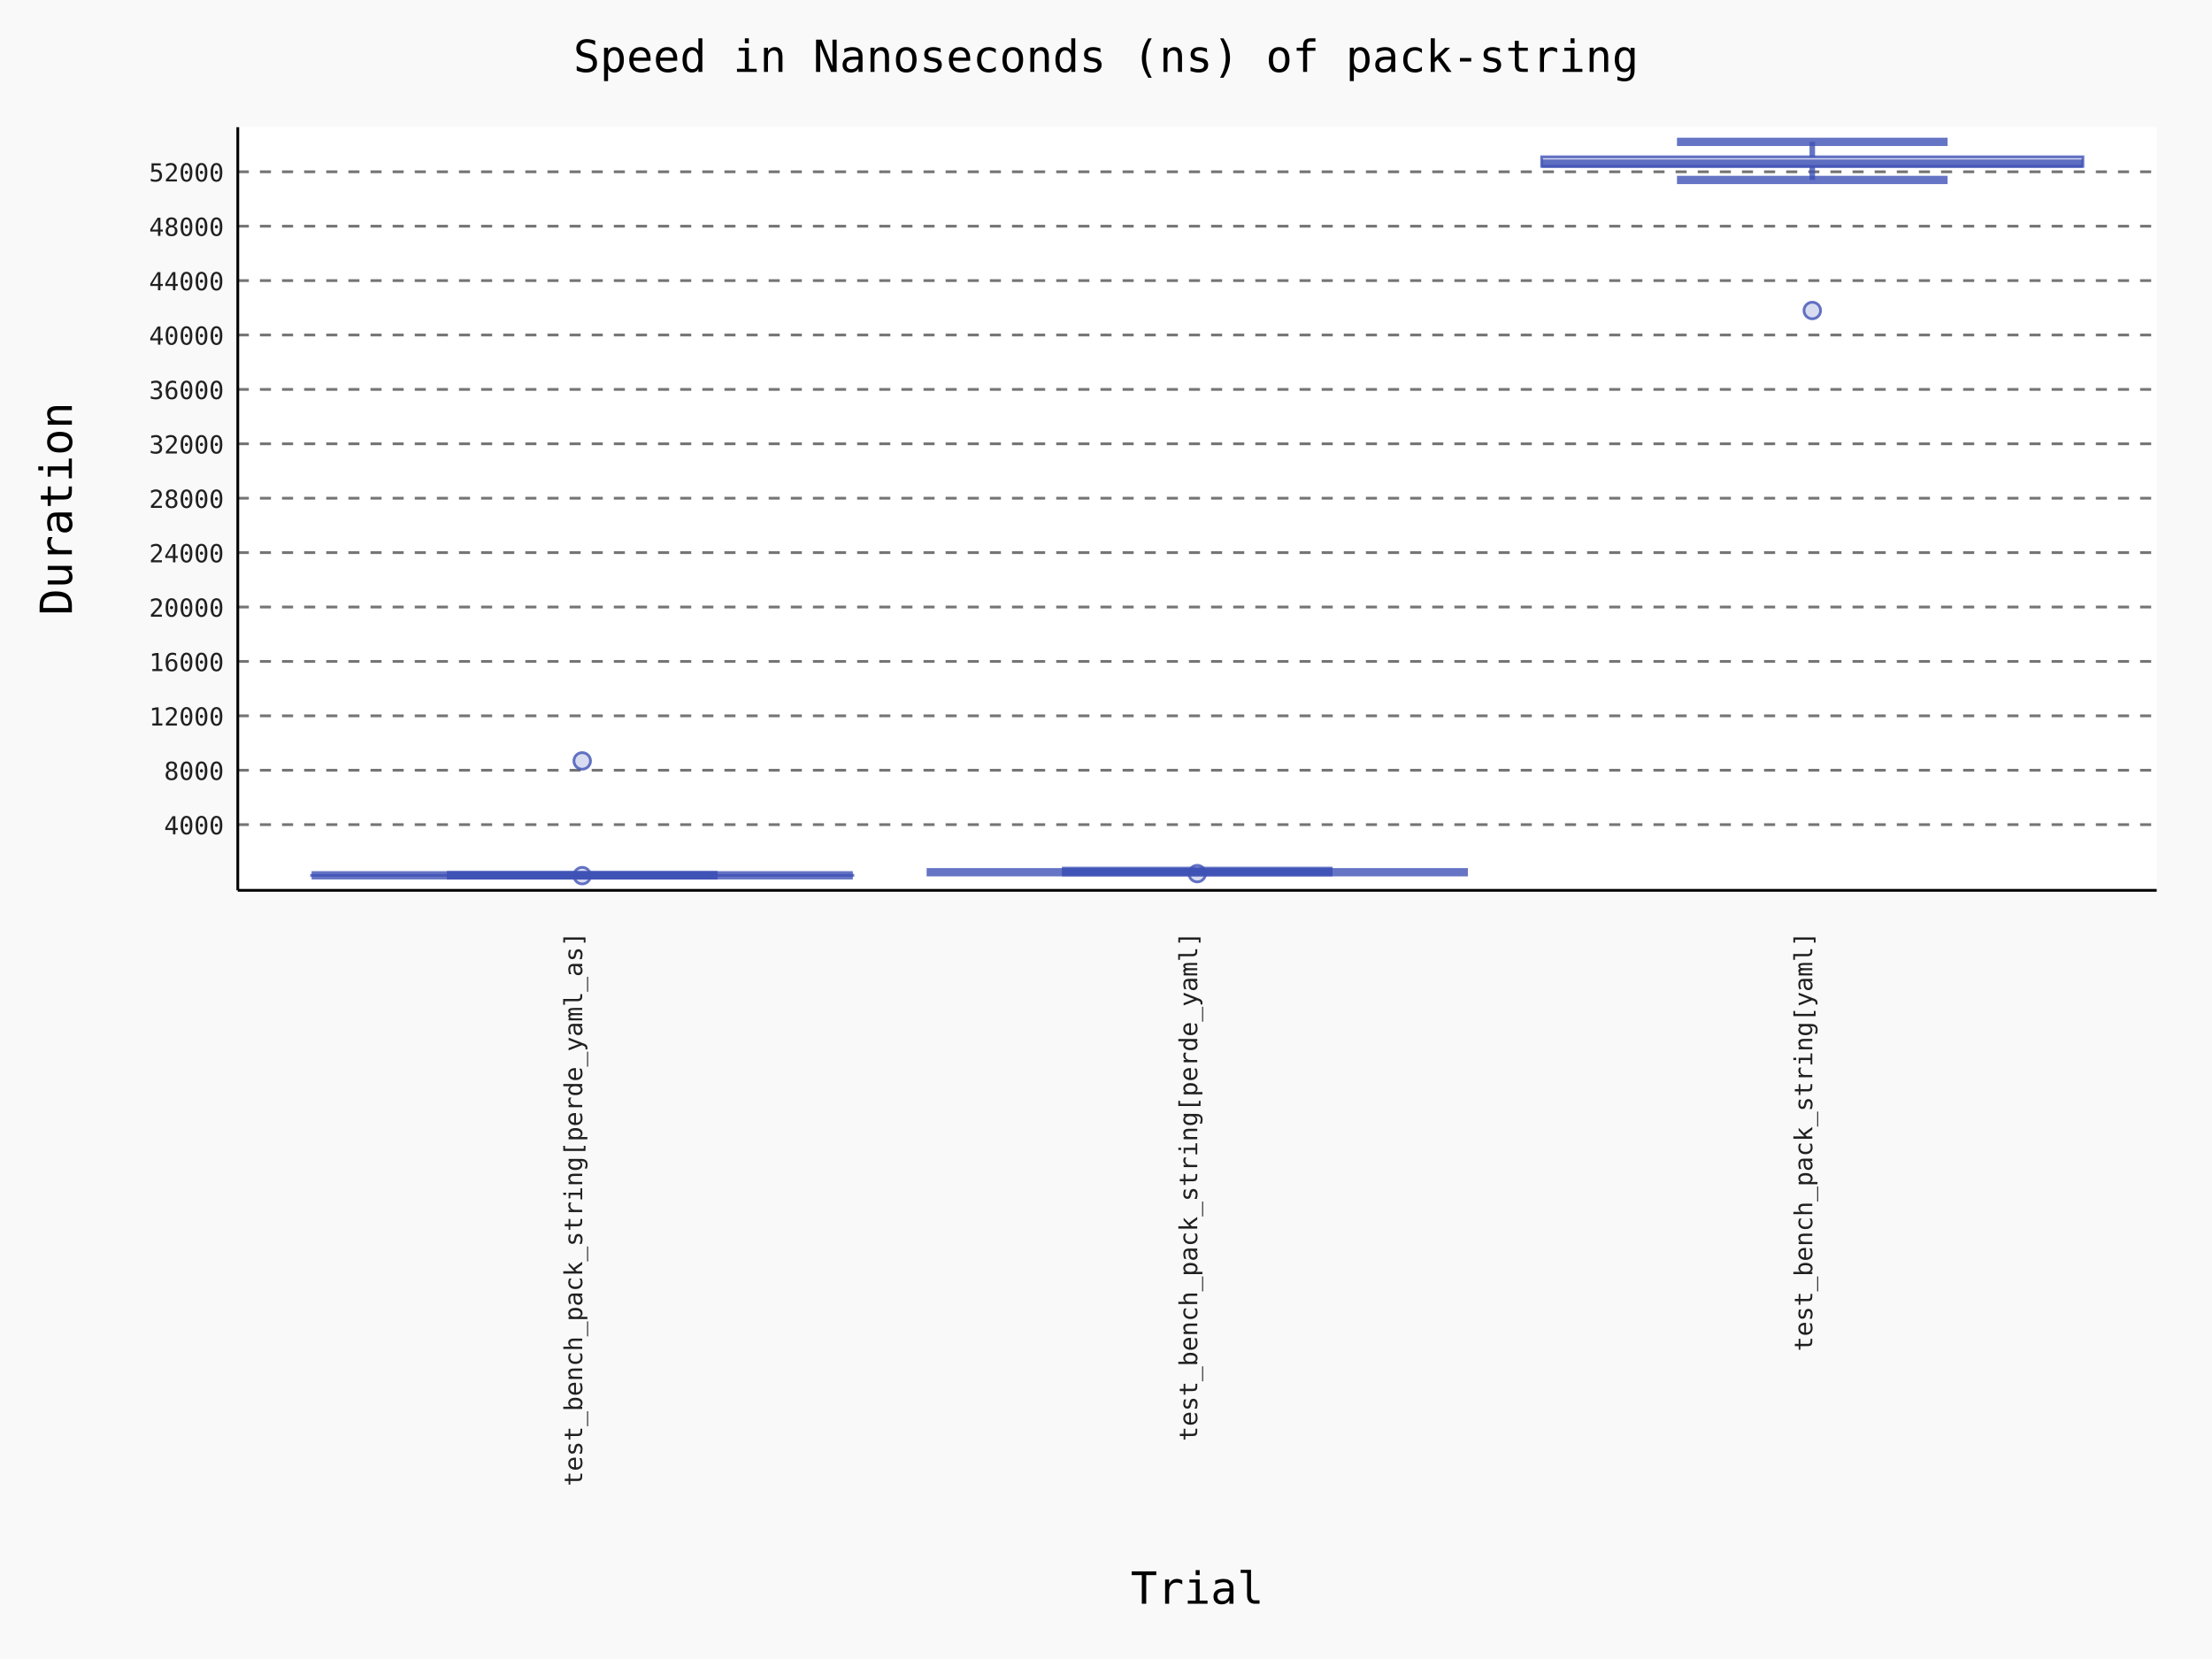
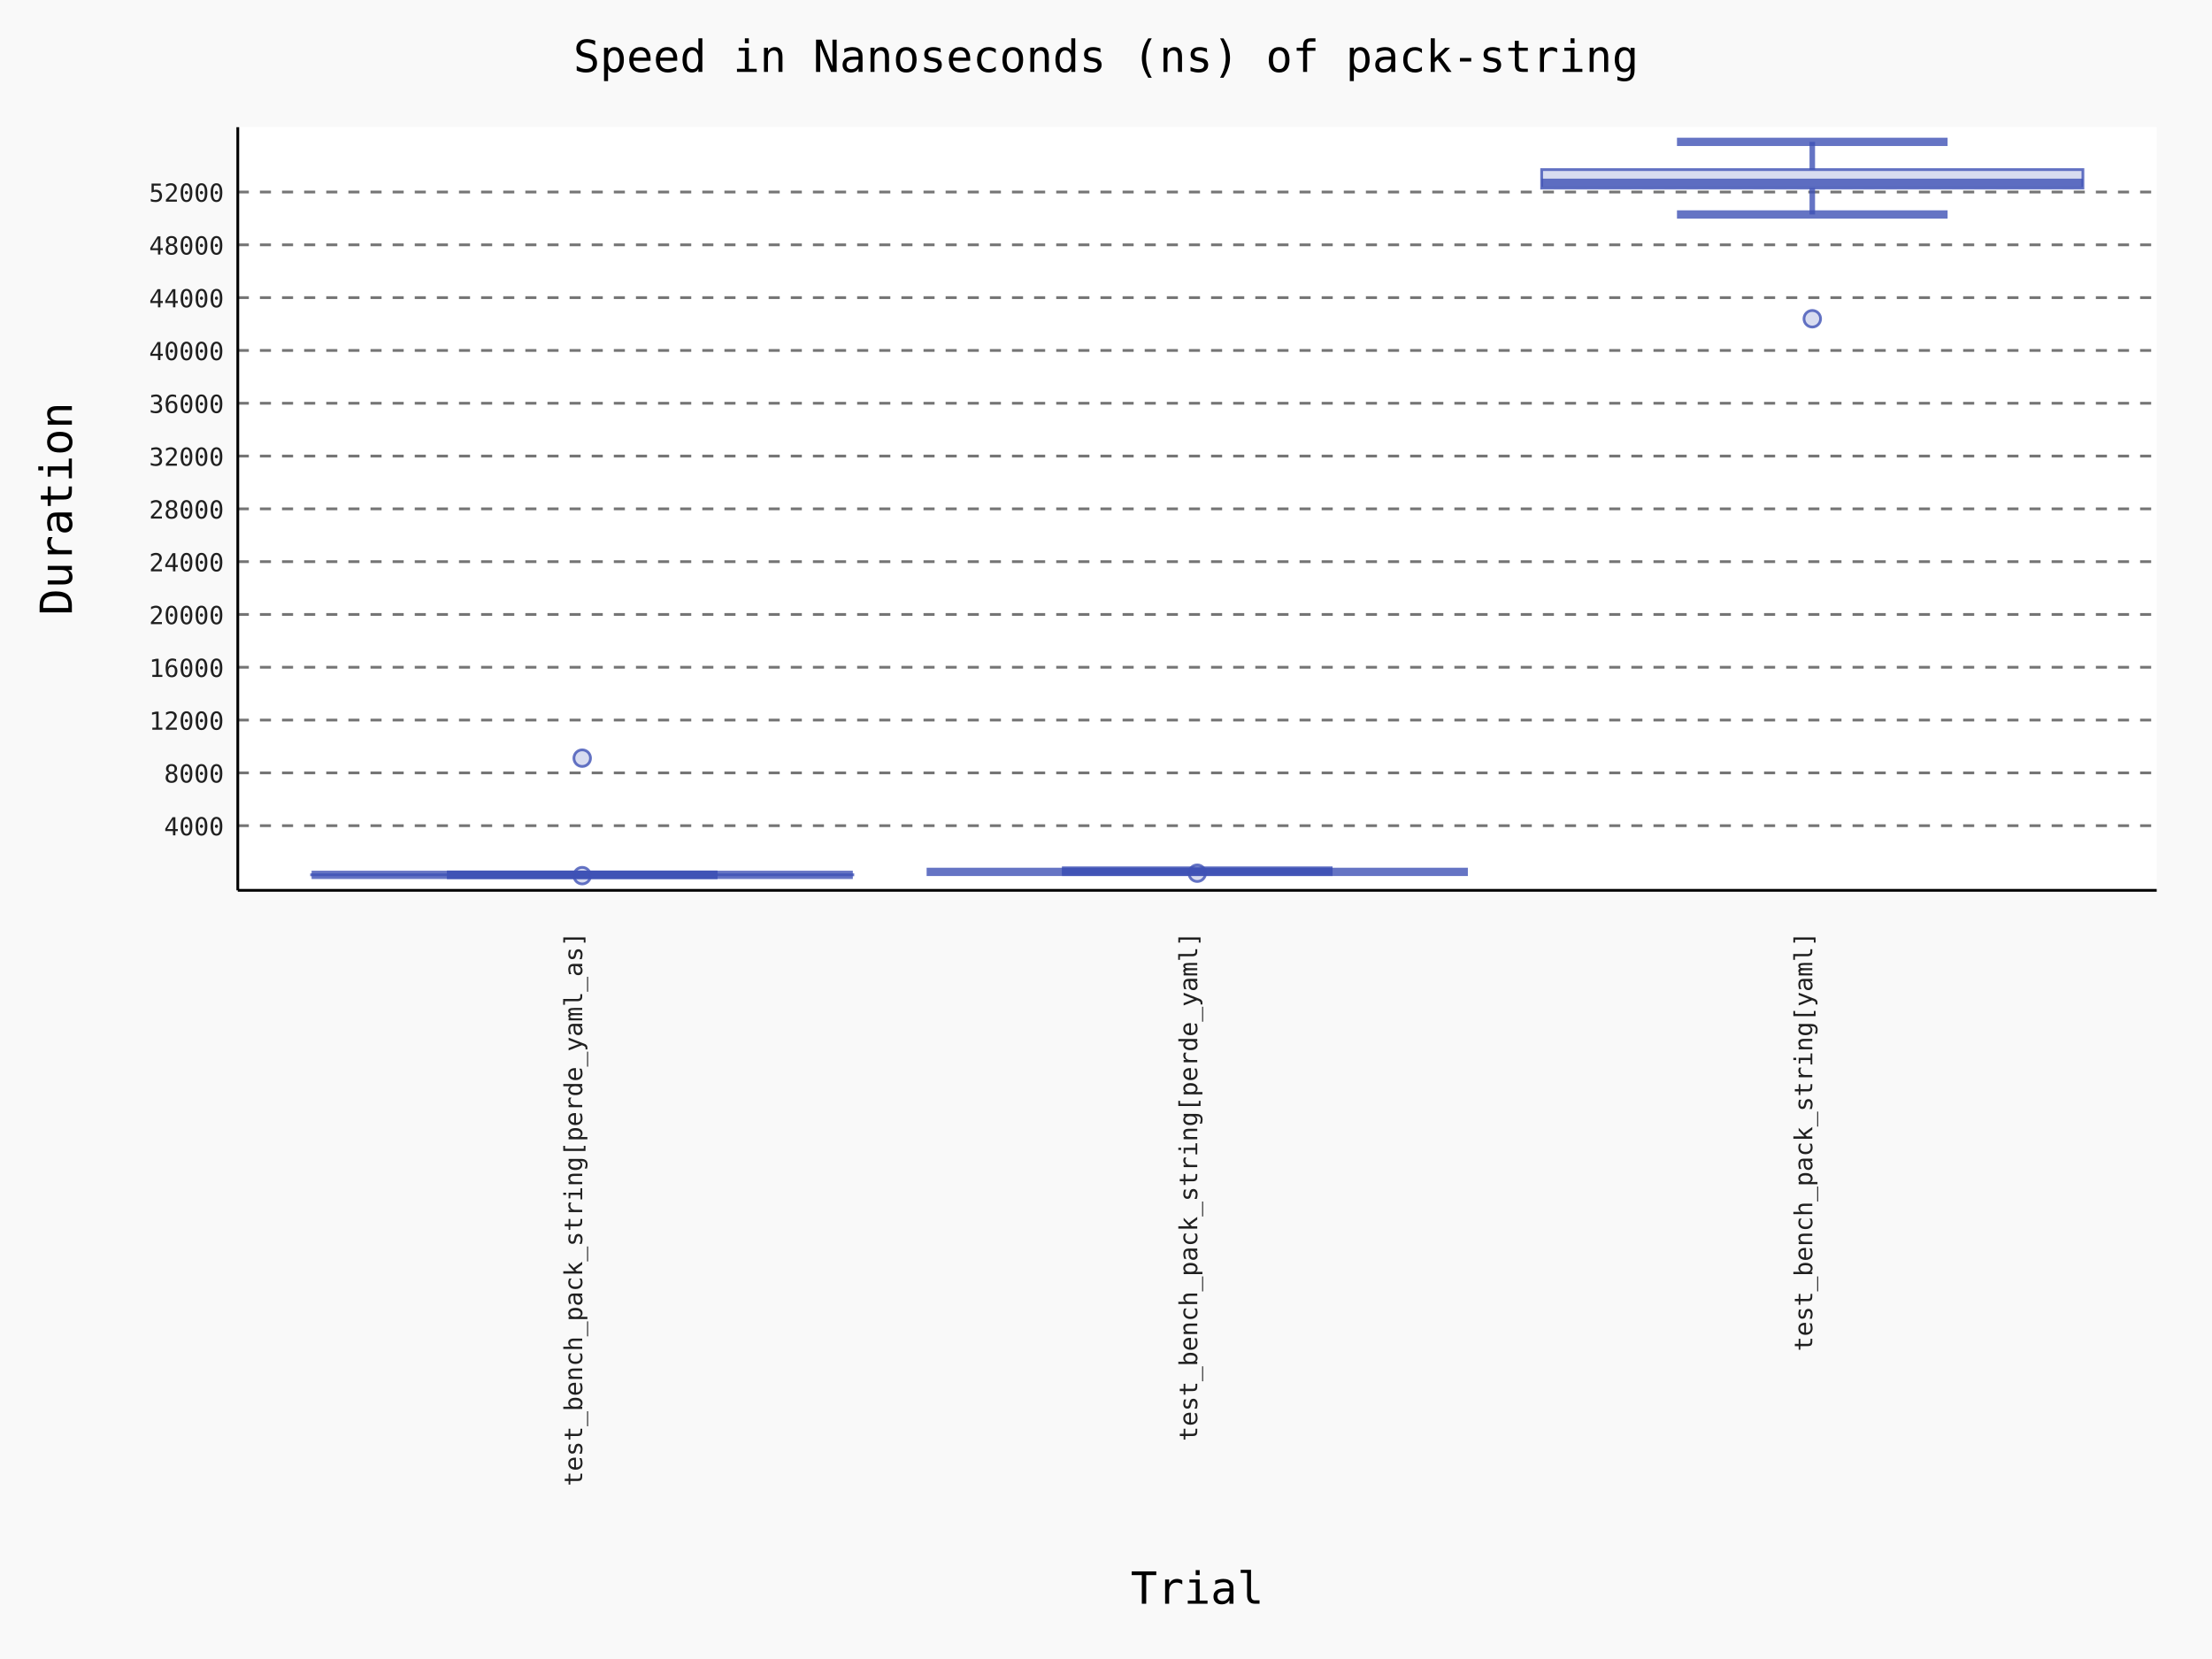
- <svg xmlns="http://www.w3.org/2000/svg" class="pygal-chart" id="chart-cf3f3461-ff33-4502-ba6d-f47b942ba4ef" viewBox="0 0 800 600">
+ <svg xmlns="http://www.w3.org/2000/svg" class="pygal-chart" id="chart-a56110d3-3fa2-484d-bfef-a3bdec140c6b" viewBox="0 0 800 600">
  <defs>
-     <style type="text/css">#chart-cf3f3461-ff33-4502-ba6d-f47b942ba4ef{-webkit-user-select:none;-webkit-font-smoothing:antialiased;font-family:Consolas,"Deja Vu Sans Mono","Bitstream Vera Sans Mono","Courier New",monospace}#chart-cf3f3461-ff33-4502-ba6d-f47b942ba4ef .title{font-family:Consolas,"Deja Vu Sans Mono","Bitstream Vera Sans Mono","Courier New",monospace;font-size:16px}#chart-cf3f3461-ff33-4502-ba6d-f47b942ba4ef .legends .legend text{font-family:Consolas,"Deja Vu Sans Mono","Bitstream Vera Sans Mono","Courier New",monospace;font-size:14px}#chart-cf3f3461-ff33-4502-ba6d-f47b942ba4ef .axis text{font-family:Consolas,"Deja Vu Sans Mono","Bitstream Vera Sans Mono","Courier New",monospace;font-size:10px}#chart-cf3f3461-ff33-4502-ba6d-f47b942ba4ef .axis text.major{font-family:Consolas,"Deja Vu Sans Mono","Bitstream Vera Sans Mono","Courier New",monospace;font-size:10px}#chart-cf3f3461-ff33-4502-ba6d-f47b942ba4ef .text-overlay text.value{font-family:Consolas,"Deja Vu Sans Mono","Bitstream Vera Sans Mono","Courier New",monospace;font-size:16px}#chart-cf3f3461-ff33-4502-ba6d-f47b942ba4ef .text-overlay text.label{font-family:Consolas,"Deja Vu Sans Mono","Bitstream Vera Sans Mono","Courier New",monospace;font-size:10px}#chart-cf3f3461-ff33-4502-ba6d-f47b942ba4ef .tooltip{font-family:Consolas,"Deja Vu Sans Mono","Bitstream Vera Sans Mono","Courier New",monospace;font-size:14px}#chart-cf3f3461-ff33-4502-ba6d-f47b942ba4ef text.no_data{font-family:Consolas,"Deja Vu Sans Mono","Bitstream Vera Sans Mono","Courier New",monospace;font-size:64px}
- #chart-cf3f3461-ff33-4502-ba6d-f47b942ba4ef{background-color:rgba(249,249,249,1)}#chart-cf3f3461-ff33-4502-ba6d-f47b942ba4ef path,#chart-cf3f3461-ff33-4502-ba6d-f47b942ba4ef line,#chart-cf3f3461-ff33-4502-ba6d-f47b942ba4ef rect,#chart-cf3f3461-ff33-4502-ba6d-f47b942ba4ef circle{-webkit-transition:150ms;-moz-transition:150ms;transition:150ms}#chart-cf3f3461-ff33-4502-ba6d-f47b942ba4ef .graph &gt; .background{fill:rgba(249,249,249,1)}#chart-cf3f3461-ff33-4502-ba6d-f47b942ba4ef .plot &gt; .background{fill:rgba(255,255,255,1)}#chart-cf3f3461-ff33-4502-ba6d-f47b942ba4ef .graph{fill:rgba(0,0,0,.87)}#chart-cf3f3461-ff33-4502-ba6d-f47b942ba4ef text.no_data{fill:rgba(0,0,0,1)}#chart-cf3f3461-ff33-4502-ba6d-f47b942ba4ef .title{fill:rgba(0,0,0,1)}#chart-cf3f3461-ff33-4502-ba6d-f47b942ba4ef .legends .legend text{fill:rgba(0,0,0,.87)}#chart-cf3f3461-ff33-4502-ba6d-f47b942ba4ef .legends .legend:hover text{fill:rgba(0,0,0,1)}#chart-cf3f3461-ff33-4502-ba6d-f47b942ba4ef .axis .line{stroke:rgba(0,0,0,1)}#chart-cf3f3461-ff33-4502-ba6d-f47b942ba4ef .axis .guide.line{stroke:rgba(0,0,0,.54)}#chart-cf3f3461-ff33-4502-ba6d-f47b942ba4ef .axis .major.line{stroke:rgba(0,0,0,.87)}#chart-cf3f3461-ff33-4502-ba6d-f47b942ba4ef .axis text.major{fill:rgba(0,0,0,1)}#chart-cf3f3461-ff33-4502-ba6d-f47b942ba4ef .axis.y .guides:hover .guide.line,#chart-cf3f3461-ff33-4502-ba6d-f47b942ba4ef .line-graph .axis.x .guides:hover .guide.line,#chart-cf3f3461-ff33-4502-ba6d-f47b942ba4ef .stackedline-graph .axis.x .guides:hover .guide.line,#chart-cf3f3461-ff33-4502-ba6d-f47b942ba4ef .xy-graph .axis.x .guides:hover .guide.line{stroke:rgba(0,0,0,1)}#chart-cf3f3461-ff33-4502-ba6d-f47b942ba4ef .axis .guides:hover text{fill:rgba(0,0,0,1)}#chart-cf3f3461-ff33-4502-ba6d-f47b942ba4ef .reactive{fill-opacity:.7;stroke-opacity:.8}#chart-cf3f3461-ff33-4502-ba6d-f47b942ba4ef .ci{stroke:rgba(0,0,0,.87)}#chart-cf3f3461-ff33-4502-ba6d-f47b942ba4ef .reactive.active,#chart-cf3f3461-ff33-4502-ba6d-f47b942ba4ef .active .reactive{fill-opacity:.8;stroke-opacity:.9;stroke-width:4}#chart-cf3f3461-ff33-4502-ba6d-f47b942ba4ef .ci .reactive.active{stroke-width:1.5}#chart-cf3f3461-ff33-4502-ba6d-f47b942ba4ef .series text{fill:rgba(0,0,0,1)}#chart-cf3f3461-ff33-4502-ba6d-f47b942ba4ef .tooltip rect{fill:rgba(255,255,255,1);stroke:rgba(0,0,0,1);-webkit-transition:opacity 150ms;-moz-transition:opacity 150ms;transition:opacity 150ms}#chart-cf3f3461-ff33-4502-ba6d-f47b942ba4ef .tooltip .label{fill:rgba(0,0,0,.87)}#chart-cf3f3461-ff33-4502-ba6d-f47b942ba4ef .tooltip .label{fill:rgba(0,0,0,.87)}#chart-cf3f3461-ff33-4502-ba6d-f47b942ba4ef .tooltip .legend{font-size:.8em;fill:rgba(0,0,0,.54)}#chart-cf3f3461-ff33-4502-ba6d-f47b942ba4ef .tooltip .x_label{font-size:.6em;fill:rgba(0,0,0,1)}#chart-cf3f3461-ff33-4502-ba6d-f47b942ba4ef .tooltip .xlink{font-size:.5em;text-decoration:underline}#chart-cf3f3461-ff33-4502-ba6d-f47b942ba4ef .tooltip .value{font-size:1.5em}#chart-cf3f3461-ff33-4502-ba6d-f47b942ba4ef .bound{font-size:.5em}#chart-cf3f3461-ff33-4502-ba6d-f47b942ba4ef .max-value{font-size:.75em;fill:rgba(0,0,0,.54)}#chart-cf3f3461-ff33-4502-ba6d-f47b942ba4ef .map-element{fill:rgba(255,255,255,1);stroke:rgba(0,0,0,.54) !important}#chart-cf3f3461-ff33-4502-ba6d-f47b942ba4ef .map-element .reactive{fill-opacity:inherit;stroke-opacity:inherit}#chart-cf3f3461-ff33-4502-ba6d-f47b942ba4ef .color-0,#chart-cf3f3461-ff33-4502-ba6d-f47b942ba4ef .color-0 a:visited{stroke:#3F51B5;fill:#3F51B5}#chart-cf3f3461-ff33-4502-ba6d-f47b942ba4ef .color-1,#chart-cf3f3461-ff33-4502-ba6d-f47b942ba4ef .color-1 a:visited{stroke:#3F51B5;fill:#3F51B5}#chart-cf3f3461-ff33-4502-ba6d-f47b942ba4ef .color-2,#chart-cf3f3461-ff33-4502-ba6d-f47b942ba4ef .color-2 a:visited{stroke:#3F51B5;fill:#3F51B5}#chart-cf3f3461-ff33-4502-ba6d-f47b942ba4ef .text-overlay .color-0 text{fill:black}#chart-cf3f3461-ff33-4502-ba6d-f47b942ba4ef .text-overlay .color-1 text{fill:black}#chart-cf3f3461-ff33-4502-ba6d-f47b942ba4ef .text-overlay .color-2 text{fill:black}
- #chart-cf3f3461-ff33-4502-ba6d-f47b942ba4ef text.no_data{text-anchor:middle}#chart-cf3f3461-ff33-4502-ba6d-f47b942ba4ef .guide.line{fill:none}#chart-cf3f3461-ff33-4502-ba6d-f47b942ba4ef .centered{text-anchor:middle}#chart-cf3f3461-ff33-4502-ba6d-f47b942ba4ef .title{text-anchor:middle}#chart-cf3f3461-ff33-4502-ba6d-f47b942ba4ef .legends .legend text{fill-opacity:1}#chart-cf3f3461-ff33-4502-ba6d-f47b942ba4ef .axis.x text{text-anchor:middle}#chart-cf3f3461-ff33-4502-ba6d-f47b942ba4ef .axis.x:not(.web) text[transform]{text-anchor:start}#chart-cf3f3461-ff33-4502-ba6d-f47b942ba4ef .axis.x:not(.web) text[transform].backwards{text-anchor:end}#chart-cf3f3461-ff33-4502-ba6d-f47b942ba4ef .axis.y text{text-anchor:end}#chart-cf3f3461-ff33-4502-ba6d-f47b942ba4ef .axis.y text[transform].backwards{text-anchor:start}#chart-cf3f3461-ff33-4502-ba6d-f47b942ba4ef .axis.y2 text{text-anchor:start}#chart-cf3f3461-ff33-4502-ba6d-f47b942ba4ef .axis.y2 text[transform].backwards{text-anchor:end}#chart-cf3f3461-ff33-4502-ba6d-f47b942ba4ef .axis .guide.line{stroke-dasharray:4,4}#chart-cf3f3461-ff33-4502-ba6d-f47b942ba4ef .axis .major.guide.line{stroke-dasharray:6,6}#chart-cf3f3461-ff33-4502-ba6d-f47b942ba4ef .horizontal .axis.y .guide.line,#chart-cf3f3461-ff33-4502-ba6d-f47b942ba4ef .horizontal .axis.y2 .guide.line,#chart-cf3f3461-ff33-4502-ba6d-f47b942ba4ef .vertical .axis.x .guide.line{opacity:0}#chart-cf3f3461-ff33-4502-ba6d-f47b942ba4ef .horizontal .axis.always_show .guide.line,#chart-cf3f3461-ff33-4502-ba6d-f47b942ba4ef .vertical .axis.always_show .guide.line{opacity:1 !important}#chart-cf3f3461-ff33-4502-ba6d-f47b942ba4ef .axis.y .guides:hover .guide.line,#chart-cf3f3461-ff33-4502-ba6d-f47b942ba4ef .axis.y2 .guides:hover .guide.line,#chart-cf3f3461-ff33-4502-ba6d-f47b942ba4ef .axis.x .guides:hover .guide.line{opacity:1}#chart-cf3f3461-ff33-4502-ba6d-f47b942ba4ef .axis .guides:hover text{opacity:1}#chart-cf3f3461-ff33-4502-ba6d-f47b942ba4ef .nofill{fill:none}#chart-cf3f3461-ff33-4502-ba6d-f47b942ba4ef .subtle-fill{fill-opacity:.2}#chart-cf3f3461-ff33-4502-ba6d-f47b942ba4ef .dot{stroke-width:1px;fill-opacity:1}#chart-cf3f3461-ff33-4502-ba6d-f47b942ba4ef .dot.active{stroke-width:5px}#chart-cf3f3461-ff33-4502-ba6d-f47b942ba4ef .dot.negative{fill:transparent}#chart-cf3f3461-ff33-4502-ba6d-f47b942ba4ef text,#chart-cf3f3461-ff33-4502-ba6d-f47b942ba4ef tspan{stroke:none !important}#chart-cf3f3461-ff33-4502-ba6d-f47b942ba4ef .series text.active{opacity:1}#chart-cf3f3461-ff33-4502-ba6d-f47b942ba4ef .tooltip rect{fill-opacity:.95;stroke-width:.5}#chart-cf3f3461-ff33-4502-ba6d-f47b942ba4ef .tooltip text{fill-opacity:1}#chart-cf3f3461-ff33-4502-ba6d-f47b942ba4ef .showable{visibility:hidden}#chart-cf3f3461-ff33-4502-ba6d-f47b942ba4ef .showable.shown{visibility:visible}#chart-cf3f3461-ff33-4502-ba6d-f47b942ba4ef .gauge-background{fill:rgba(229,229,229,1);stroke:none}#chart-cf3f3461-ff33-4502-ba6d-f47b942ba4ef .bg-lines{stroke:rgba(249,249,249,1);stroke-width:2px}
+     <style type="text/css">#chart-a56110d3-3fa2-484d-bfef-a3bdec140c6b{-webkit-user-select:none;-webkit-font-smoothing:antialiased;font-family:Consolas,"Deja Vu Sans Mono","Bitstream Vera Sans Mono","Courier New",monospace}#chart-a56110d3-3fa2-484d-bfef-a3bdec140c6b .title{font-family:Consolas,"Deja Vu Sans Mono","Bitstream Vera Sans Mono","Courier New",monospace;font-size:16px}#chart-a56110d3-3fa2-484d-bfef-a3bdec140c6b .legends .legend text{font-family:Consolas,"Deja Vu Sans Mono","Bitstream Vera Sans Mono","Courier New",monospace;font-size:14px}#chart-a56110d3-3fa2-484d-bfef-a3bdec140c6b .axis text{font-family:Consolas,"Deja Vu Sans Mono","Bitstream Vera Sans Mono","Courier New",monospace;font-size:10px}#chart-a56110d3-3fa2-484d-bfef-a3bdec140c6b .axis text.major{font-family:Consolas,"Deja Vu Sans Mono","Bitstream Vera Sans Mono","Courier New",monospace;font-size:10px}#chart-a56110d3-3fa2-484d-bfef-a3bdec140c6b .text-overlay text.value{font-family:Consolas,"Deja Vu Sans Mono","Bitstream Vera Sans Mono","Courier New",monospace;font-size:16px}#chart-a56110d3-3fa2-484d-bfef-a3bdec140c6b .text-overlay text.label{font-family:Consolas,"Deja Vu Sans Mono","Bitstream Vera Sans Mono","Courier New",monospace;font-size:10px}#chart-a56110d3-3fa2-484d-bfef-a3bdec140c6b .tooltip{font-family:Consolas,"Deja Vu Sans Mono","Bitstream Vera Sans Mono","Courier New",monospace;font-size:14px}#chart-a56110d3-3fa2-484d-bfef-a3bdec140c6b text.no_data{font-family:Consolas,"Deja Vu Sans Mono","Bitstream Vera Sans Mono","Courier New",monospace;font-size:64px}
+ #chart-a56110d3-3fa2-484d-bfef-a3bdec140c6b{background-color:rgba(249,249,249,1)}#chart-a56110d3-3fa2-484d-bfef-a3bdec140c6b path,#chart-a56110d3-3fa2-484d-bfef-a3bdec140c6b line,#chart-a56110d3-3fa2-484d-bfef-a3bdec140c6b rect,#chart-a56110d3-3fa2-484d-bfef-a3bdec140c6b circle{-webkit-transition:150ms;-moz-transition:150ms;transition:150ms}#chart-a56110d3-3fa2-484d-bfef-a3bdec140c6b .graph &gt; .background{fill:rgba(249,249,249,1)}#chart-a56110d3-3fa2-484d-bfef-a3bdec140c6b .plot &gt; .background{fill:rgba(255,255,255,1)}#chart-a56110d3-3fa2-484d-bfef-a3bdec140c6b .graph{fill:rgba(0,0,0,.87)}#chart-a56110d3-3fa2-484d-bfef-a3bdec140c6b text.no_data{fill:rgba(0,0,0,1)}#chart-a56110d3-3fa2-484d-bfef-a3bdec140c6b .title{fill:rgba(0,0,0,1)}#chart-a56110d3-3fa2-484d-bfef-a3bdec140c6b .legends .legend text{fill:rgba(0,0,0,.87)}#chart-a56110d3-3fa2-484d-bfef-a3bdec140c6b .legends .legend:hover text{fill:rgba(0,0,0,1)}#chart-a56110d3-3fa2-484d-bfef-a3bdec140c6b .axis .line{stroke:rgba(0,0,0,1)}#chart-a56110d3-3fa2-484d-bfef-a3bdec140c6b .axis .guide.line{stroke:rgba(0,0,0,.54)}#chart-a56110d3-3fa2-484d-bfef-a3bdec140c6b .axis .major.line{stroke:rgba(0,0,0,.87)}#chart-a56110d3-3fa2-484d-bfef-a3bdec140c6b .axis text.major{fill:rgba(0,0,0,1)}#chart-a56110d3-3fa2-484d-bfef-a3bdec140c6b .axis.y .guides:hover .guide.line,#chart-a56110d3-3fa2-484d-bfef-a3bdec140c6b .line-graph .axis.x .guides:hover .guide.line,#chart-a56110d3-3fa2-484d-bfef-a3bdec140c6b .stackedline-graph .axis.x .guides:hover .guide.line,#chart-a56110d3-3fa2-484d-bfef-a3bdec140c6b .xy-graph .axis.x .guides:hover .guide.line{stroke:rgba(0,0,0,1)}#chart-a56110d3-3fa2-484d-bfef-a3bdec140c6b .axis .guides:hover text{fill:rgba(0,0,0,1)}#chart-a56110d3-3fa2-484d-bfef-a3bdec140c6b .reactive{fill-opacity:.7;stroke-opacity:.8}#chart-a56110d3-3fa2-484d-bfef-a3bdec140c6b .ci{stroke:rgba(0,0,0,.87)}#chart-a56110d3-3fa2-484d-bfef-a3bdec140c6b .reactive.active,#chart-a56110d3-3fa2-484d-bfef-a3bdec140c6b .active .reactive{fill-opacity:.8;stroke-opacity:.9;stroke-width:4}#chart-a56110d3-3fa2-484d-bfef-a3bdec140c6b .ci .reactive.active{stroke-width:1.5}#chart-a56110d3-3fa2-484d-bfef-a3bdec140c6b .series text{fill:rgba(0,0,0,1)}#chart-a56110d3-3fa2-484d-bfef-a3bdec140c6b .tooltip rect{fill:rgba(255,255,255,1);stroke:rgba(0,0,0,1);-webkit-transition:opacity 150ms;-moz-transition:opacity 150ms;transition:opacity 150ms}#chart-a56110d3-3fa2-484d-bfef-a3bdec140c6b .tooltip .label{fill:rgba(0,0,0,.87)}#chart-a56110d3-3fa2-484d-bfef-a3bdec140c6b .tooltip .label{fill:rgba(0,0,0,.87)}#chart-a56110d3-3fa2-484d-bfef-a3bdec140c6b .tooltip .legend{font-size:.8em;fill:rgba(0,0,0,.54)}#chart-a56110d3-3fa2-484d-bfef-a3bdec140c6b .tooltip .x_label{font-size:.6em;fill:rgba(0,0,0,1)}#chart-a56110d3-3fa2-484d-bfef-a3bdec140c6b .tooltip .xlink{font-size:.5em;text-decoration:underline}#chart-a56110d3-3fa2-484d-bfef-a3bdec140c6b .tooltip .value{font-size:1.5em}#chart-a56110d3-3fa2-484d-bfef-a3bdec140c6b .bound{font-size:.5em}#chart-a56110d3-3fa2-484d-bfef-a3bdec140c6b .max-value{font-size:.75em;fill:rgba(0,0,0,.54)}#chart-a56110d3-3fa2-484d-bfef-a3bdec140c6b .map-element{fill:rgba(255,255,255,1);stroke:rgba(0,0,0,.54) !important}#chart-a56110d3-3fa2-484d-bfef-a3bdec140c6b .map-element .reactive{fill-opacity:inherit;stroke-opacity:inherit}#chart-a56110d3-3fa2-484d-bfef-a3bdec140c6b .color-0,#chart-a56110d3-3fa2-484d-bfef-a3bdec140c6b .color-0 a:visited{stroke:#3F51B5;fill:#3F51B5}#chart-a56110d3-3fa2-484d-bfef-a3bdec140c6b .color-1,#chart-a56110d3-3fa2-484d-bfef-a3bdec140c6b .color-1 a:visited{stroke:#3F51B5;fill:#3F51B5}#chart-a56110d3-3fa2-484d-bfef-a3bdec140c6b .color-2,#chart-a56110d3-3fa2-484d-bfef-a3bdec140c6b .color-2 a:visited{stroke:#3F51B5;fill:#3F51B5}#chart-a56110d3-3fa2-484d-bfef-a3bdec140c6b .text-overlay .color-0 text{fill:black}#chart-a56110d3-3fa2-484d-bfef-a3bdec140c6b .text-overlay .color-1 text{fill:black}#chart-a56110d3-3fa2-484d-bfef-a3bdec140c6b .text-overlay .color-2 text{fill:black}
+ #chart-a56110d3-3fa2-484d-bfef-a3bdec140c6b text.no_data{text-anchor:middle}#chart-a56110d3-3fa2-484d-bfef-a3bdec140c6b .guide.line{fill:none}#chart-a56110d3-3fa2-484d-bfef-a3bdec140c6b .centered{text-anchor:middle}#chart-a56110d3-3fa2-484d-bfef-a3bdec140c6b .title{text-anchor:middle}#chart-a56110d3-3fa2-484d-bfef-a3bdec140c6b .legends .legend text{fill-opacity:1}#chart-a56110d3-3fa2-484d-bfef-a3bdec140c6b .axis.x text{text-anchor:middle}#chart-a56110d3-3fa2-484d-bfef-a3bdec140c6b .axis.x:not(.web) text[transform]{text-anchor:start}#chart-a56110d3-3fa2-484d-bfef-a3bdec140c6b .axis.x:not(.web) text[transform].backwards{text-anchor:end}#chart-a56110d3-3fa2-484d-bfef-a3bdec140c6b .axis.y text{text-anchor:end}#chart-a56110d3-3fa2-484d-bfef-a3bdec140c6b .axis.y text[transform].backwards{text-anchor:start}#chart-a56110d3-3fa2-484d-bfef-a3bdec140c6b .axis.y2 text{text-anchor:start}#chart-a56110d3-3fa2-484d-bfef-a3bdec140c6b .axis.y2 text[transform].backwards{text-anchor:end}#chart-a56110d3-3fa2-484d-bfef-a3bdec140c6b .axis .guide.line{stroke-dasharray:4,4}#chart-a56110d3-3fa2-484d-bfef-a3bdec140c6b .axis .major.guide.line{stroke-dasharray:6,6}#chart-a56110d3-3fa2-484d-bfef-a3bdec140c6b .horizontal .axis.y .guide.line,#chart-a56110d3-3fa2-484d-bfef-a3bdec140c6b .horizontal .axis.y2 .guide.line,#chart-a56110d3-3fa2-484d-bfef-a3bdec140c6b .vertical .axis.x .guide.line{opacity:0}#chart-a56110d3-3fa2-484d-bfef-a3bdec140c6b .horizontal .axis.always_show .guide.line,#chart-a56110d3-3fa2-484d-bfef-a3bdec140c6b .vertical .axis.always_show .guide.line{opacity:1 !important}#chart-a56110d3-3fa2-484d-bfef-a3bdec140c6b .axis.y .guides:hover .guide.line,#chart-a56110d3-3fa2-484d-bfef-a3bdec140c6b .axis.y2 .guides:hover .guide.line,#chart-a56110d3-3fa2-484d-bfef-a3bdec140c6b .axis.x .guides:hover .guide.line{opacity:1}#chart-a56110d3-3fa2-484d-bfef-a3bdec140c6b .axis .guides:hover text{opacity:1}#chart-a56110d3-3fa2-484d-bfef-a3bdec140c6b .nofill{fill:none}#chart-a56110d3-3fa2-484d-bfef-a3bdec140c6b .subtle-fill{fill-opacity:.2}#chart-a56110d3-3fa2-484d-bfef-a3bdec140c6b .dot{stroke-width:1px;fill-opacity:1}#chart-a56110d3-3fa2-484d-bfef-a3bdec140c6b .dot.active{stroke-width:5px}#chart-a56110d3-3fa2-484d-bfef-a3bdec140c6b .dot.negative{fill:transparent}#chart-a56110d3-3fa2-484d-bfef-a3bdec140c6b text,#chart-a56110d3-3fa2-484d-bfef-a3bdec140c6b tspan{stroke:none !important}#chart-a56110d3-3fa2-484d-bfef-a3bdec140c6b .series text.active{opacity:1}#chart-a56110d3-3fa2-484d-bfef-a3bdec140c6b .tooltip rect{fill-opacity:.95;stroke-width:.5}#chart-a56110d3-3fa2-484d-bfef-a3bdec140c6b .tooltip text{fill-opacity:1}#chart-a56110d3-3fa2-484d-bfef-a3bdec140c6b .showable{visibility:hidden}#chart-a56110d3-3fa2-484d-bfef-a3bdec140c6b .showable.shown{visibility:visible}#chart-a56110d3-3fa2-484d-bfef-a3bdec140c6b .gauge-background{fill:rgba(229,229,229,1);stroke:none}#chart-a56110d3-3fa2-484d-bfef-a3bdec140c6b .bg-lines{stroke:rgba(249,249,249,1);stroke-width:2px}
.tooltip .value{font-size:1em !important}.axis text{font-size:9px !important}</style>
  </defs>
  <g class="graph custombox-graph vertical">
    <rect class="background" height="600" width="800" x="0" y="0" />
    <g class="plot" transform="translate(86, 46)">
      <rect class="background" height="276.0" width="694.0" x="0" y="0" />
      <g class="axis y always_show">
        <path class="line" d="M0 276 h694" />
        <g class="guides">
-           <path class="guide line" d="M0 252.241 h694" />
-           <text class="" x="-5" y="255.741">4000</text>
+           <path class="guide line" d="M0 252.617 h694" />
+           <text class="" x="-5" y="256.117">4000</text>
        </g>
        <g class="guides">
-           <path class="guide line" d="M0 232.565 h694" />
-           <text class="" x="-5" y="236.065">8000</text>
+           <path class="guide line" d="M0 233.52 h694" />
+           <text class="" x="-5" y="237.02">8000</text>
        </g>
        <g class="guides">
-           <path class="guide line" d="M0 212.889 h694" />
-           <text class="" x="-5" y="216.389">12000</text>
+           <path class="guide line" d="M0 214.422 h694" />
+           <text class="" x="-5" y="217.922">12000</text>
        </g>
        <g class="guides">
-           <path class="guide line" d="M0 193.213 h694" />
-           <text class="" x="-5" y="196.713">16000</text>
+           <path class="guide line" d="M0 195.325 h694" />
+           <text class="" x="-5" y="198.825">16000</text>
        </g>
        <g class="guides">
-           <path class="guide line" d="M0 173.537 h694" />
-           <text class="" x="-5" y="177.037">20000</text>
+           <path class="guide line" d="M0 176.228 h694" />
+           <text class="" x="-5" y="179.728">20000</text>
        </g>
        <g class="guides">
-           <path class="guide line" d="M0 153.861 h694" />
-           <text class="" x="-5" y="157.361">24000</text>
+           <path class="guide line" d="M0 157.131 h694" />
+           <text class="" x="-5" y="160.631">24000</text>
        </g>
        <g class="guides">
-           <path class="guide line" d="M0 134.185 h694" />
-           <text class="" x="-5" y="137.685">28000</text>
+           <path class="guide line" d="M0 138.033 h694" />
+           <text class="" x="-5" y="141.533">28000</text>
        </g>
        <g class="guides">
-           <path class="guide line" d="M0 114.509 h694" />
-           <text class="" x="-5" y="118.009">32000</text>
+           <path class="guide line" d="M0 118.936 h694" />
+           <text class="" x="-5" y="122.436">32000</text>
        </g>
        <g class="guides">
-           <path class="guide line" d="M0 94.833 h694" />
-           <text class="" x="-5" y="98.333">36000</text>
+           <path class="guide line" d="M0 99.839 h694" />
+           <text class="" x="-5" y="103.339">36000</text>
        </g>
        <g class="guides">
-           <path class="guide line" d="M0 75.157 h694" />
-           <text class="" x="-5" y="78.657">40000</text>
+           <path class="guide line" d="M0 80.742 h694" />
+           <text class="" x="-5" y="84.242">40000</text>
        </g>
        <g class="guides">
-           <path class="guide line" d="M0 55.481 h694" />
-           <text class="" x="-5" y="58.981">44000</text>
+           <path class="guide line" d="M0 61.645 h694" />
+           <text class="" x="-5" y="65.145">44000</text>
        </g>
        <g class="guides">
-           <path class="guide line" d="M0 35.805 h694" />
-           <text class="" x="-5" y="39.305">48000</text>
+           <path class="guide line" d="M0 42.547 h694" />
+           <text class="" x="-5" y="46.047">48000</text>
        </g>
        <g class="guides">
-           <path class="guide line" d="M0 16.129 h694" />
-           <text class="" x="-5" y="19.629">52000</text>
+           <path class="guide line" d="M0 23.45 h694" />
+           <text class="" x="-5" y="26.95">52000</text>
        </g>
      </g>
      <g class="axis x">
        <path class="line" d="M0 0 v276" />
        <g class="guides">
          <path class="guide line" d="M124.564 0 v276" />
          <text class="backwards" transform="rotate(270 124.5641 291)" x="124.564" y="291.0">test_bench_pack_string[perde_yaml_as]</text>
        </g>
        <g class="guides">
          <path class="guide line" d="M347 0 v276" />
          <text class="backwards" transform="rotate(270 347 291)" x="347.0" y="291.0">test_bench_pack_string[perde_yaml]</text>
        </g>
        <g class="guides">
          <path class="guide line" d="M569.436 0 v276" />
          <text class="backwards" transform="rotate(270 569.4359 291)" x="569.436" y="291.0">test_bench_pack_string[yaml]</text>
        </g>
      </g>
      <g class="series serie-0 color-0">
        <g class="boxes">
          <g class="box">
-             <path class="reactive tooltip-trigger" d="M75.628 270.614 L173.5 270.614" stroke-width="3" />
-             <path class="reactive tooltip-trigger" d="M26.692 270.564 L222.436 270.564" stroke-width="3" />
-             <path class="reactive tooltip-trigger" d="M75.628 270.515 L173.5 270.515" stroke-width="3" />
-             <path class="reactive tooltip-trigger" d="M124.564 270.614 L124.564 270.589" stroke-width="2" />
-             <path class="reactive tooltip-trigger" d="M124.564 270.515 L124.564 270.564" stroke-width="2" />
-             <rect class="subtle-fill reactive tooltip-trigger" height="0.025" width="195.744" x="26.692" y="270.564" />
-             <circle class="subtle-fill reactive tooltip-trigger" cx="124.564" cy="270.687" r="3" />
-             <circle class="subtle-fill reactive tooltip-trigger" cx="124.564" cy="229.196" r="3" />
+             <path class="reactive tooltip-trigger" d="M75.628 270.425 L173.5 270.425" stroke-width="3" />
+             <path class="reactive tooltip-trigger" d="M26.692 270.401 L222.436 270.401" stroke-width="3" />
+             <path class="reactive tooltip-trigger" d="M75.628 270.329 L173.5 270.329" stroke-width="3" />
+             <path class="reactive tooltip-trigger" d="M124.564 270.425 L124.564 270.401" stroke-width="2" />
+             <path class="reactive tooltip-trigger" d="M124.564 270.329 L124.564 270.377" stroke-width="2" />
+             <rect class="subtle-fill reactive tooltip-trigger" height="0.024" width="195.744" x="26.692" y="270.377" />
+             <circle class="subtle-fill reactive tooltip-trigger" cx="124.564" cy="270.688" r="3" />
+             <circle class="subtle-fill reactive tooltip-trigger" cx="124.564" cy="228.196" r="3" />
          </g>
        </g>
      </g>
      <g class="series serie-1 color-1">
        <g class="boxes">
          <g class="box">
-             <path class="reactive tooltip-trigger" d="M298.064 269.458 L395.936 269.458" stroke-width="3" />
-             <path class="reactive tooltip-trigger" d="M249.128 269.458 L444.872 269.458" stroke-width="3" />
-             <path class="reactive tooltip-trigger" d="M298.064 268.966 L395.936 268.966" stroke-width="3" />
-             <path class="reactive tooltip-trigger" d="M347 269.458 L347 269.458" stroke-width="2" />
-             <path class="reactive tooltip-trigger" d="M347 268.966 L347 269.458" stroke-width="2" />
-             <rect class="subtle-fill reactive tooltip-trigger" height="0.0" width="195.744" x="249.128" y="269.458" />
-             <circle class="subtle-fill reactive tooltip-trigger" cx="347.0" cy="269.95" r="3" />
-             <circle class="subtle-fill reactive tooltip-trigger" cx="347.0" cy="-397.558" r="3" />
+             <path class="reactive tooltip-trigger" d="M298.064 269.327 L395.936 269.327" stroke-width="3" />
+             <path class="reactive tooltip-trigger" d="M249.128 269.327 L444.872 269.327" stroke-width="3" />
+             <path class="reactive tooltip-trigger" d="M298.064 268.85 L395.936 268.85" stroke-width="3" />
+             <path class="reactive tooltip-trigger" d="M347 269.327 L347 269.327" stroke-width="2" />
+             <path class="reactive tooltip-trigger" d="M347 268.85 L347 269.327" stroke-width="2" />
+             <rect class="subtle-fill reactive tooltip-trigger" height="0.0" width="195.744" x="249.128" y="269.327" />
+             <circle class="subtle-fill reactive tooltip-trigger" cx="347.0" cy="269.804" r="3" />
+             <circle class="subtle-fill reactive tooltip-trigger" cx="347.0" cy="-421.993" r="3" />
          </g>
        </g>
      </g>
      <g class="series serie-2 color-2">
        <g class="boxes">
          <g class="box">
-             <path class="reactive tooltip-trigger" d="M520.5 19.081 L618.372 19.081" stroke-width="3" />
-             <path class="reactive tooltip-trigger" d="M471.564 13.178 L667.308 13.178" stroke-width="3" />
+             <path class="reactive tooltip-trigger" d="M520.5 31.566 L618.372 31.566" stroke-width="3" />
+             <path class="reactive tooltip-trigger" d="M471.564 20.108 L667.308 20.108" stroke-width="3" />
            <path class="reactive tooltip-trigger" d="M520.5 5.308 L618.372 5.308" stroke-width="3" />
-             <path class="reactive tooltip-trigger" d="M569.436 19.081 L569.436 14.162" stroke-width="2" />
-             <path class="reactive tooltip-trigger" d="M569.436 5.308 L569.436 10.719" stroke-width="2" />
-             <rect class="subtle-fill reactive tooltip-trigger" height="3.443" width="195.744" x="471.564" y="10.719" />
-             <circle class="subtle-fill reactive tooltip-trigger" cx="569.436" cy="66.303" r="3" />
-             <circle class="subtle-fill reactive tooltip-trigger" cx="569.436" cy="-1161.969" r="3" />
+             <path class="reactive tooltip-trigger" d="M569.436 31.566 L569.436 22.018" stroke-width="2" />
+             <path class="reactive tooltip-trigger" d="M569.436 5.308 L569.436 15.334" stroke-width="2" />
+             <rect class="subtle-fill reactive tooltip-trigger" height="6.684" width="195.744" x="471.564" y="15.334" />
+             <circle class="subtle-fill reactive tooltip-trigger" cx="569.436" cy="69.283" r="3" />
+             <circle class="subtle-fill reactive tooltip-trigger" cx="569.436" cy="-1216.437" r="3" />
          </g>
        </g>
      </g>
    </g>
    <g class="titles">
      <text class="title plot_title" x="400.0" y="26">Speed in Nanoseconds (ns) of pack-string</text>
      <text class="title" x="433.0" y="580.0">Trial</text>
      <text class="title" transform="rotate(-90 0 184)" x="0" y="210.0">Duration</text>
    </g>
    <g class="plot overlay" transform="translate(86, 46)">
      <g class="series serie-0 color-0" />
      <g class="series serie-1 color-1" />
      <g class="series serie-2 color-2" />
    </g>
    <g class="plot text-overlay" transform="translate(86, 46)">
      <g class="series serie-0 color-0" />
      <g class="series serie-1 color-1" />
      <g class="series serie-2 color-2" />
    </g>
    <g class="plot tooltip-overlay" transform="translate(86, 46)">
      <g class="tooltip" style="opacity: 0" transform="translate(0 0)">
        <rect class="tooltip-box" height="0" rx="0" ry="0" width="0" />
        <g class="text" />
      </g>
    </g>
  </g>
</svg>
